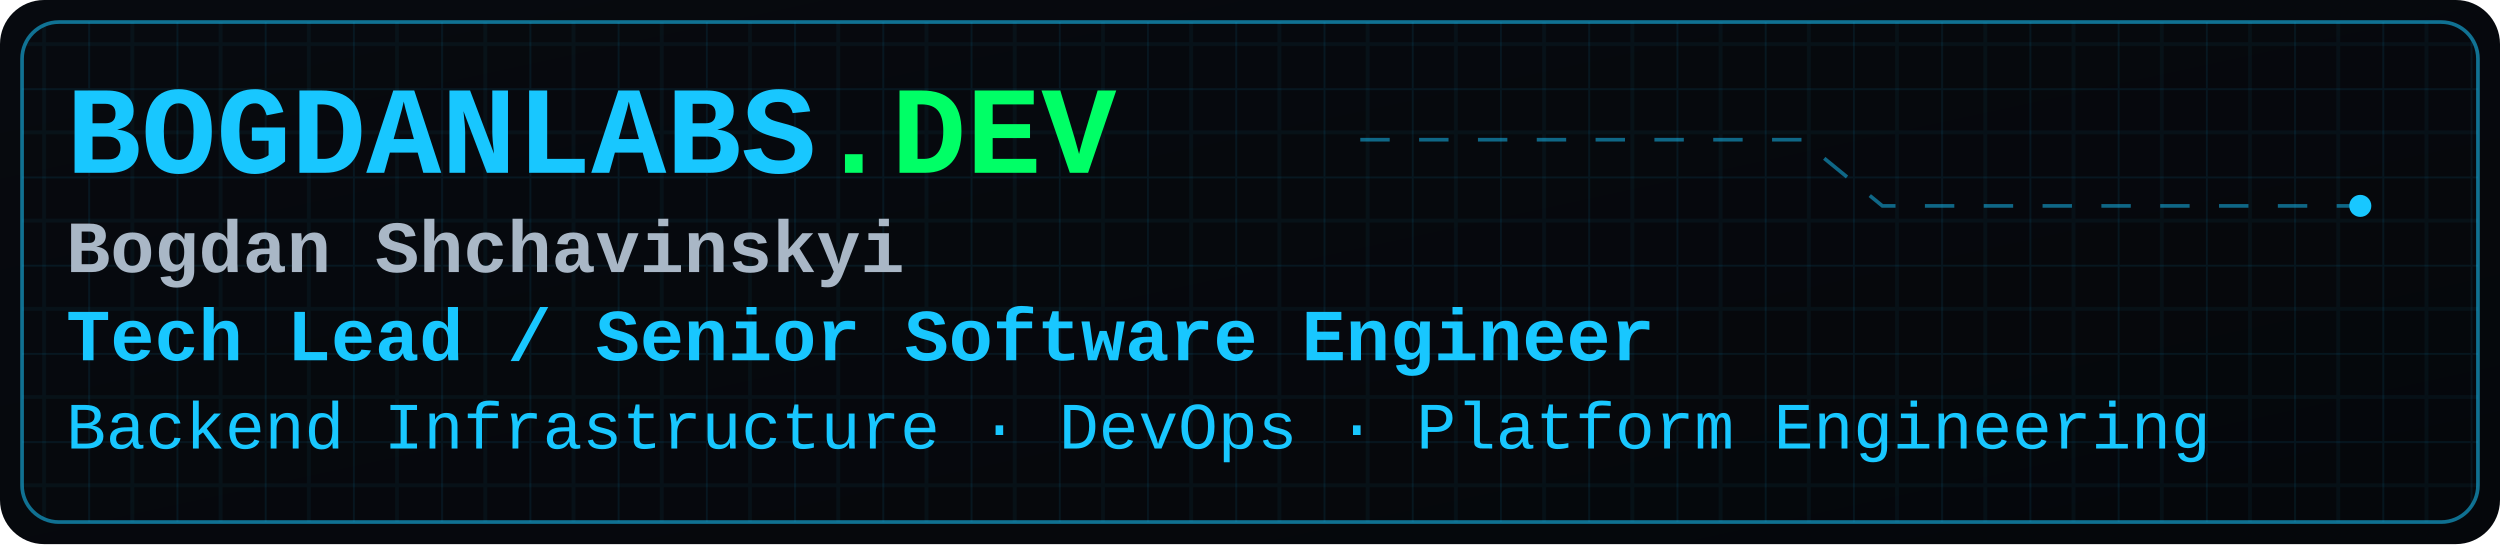
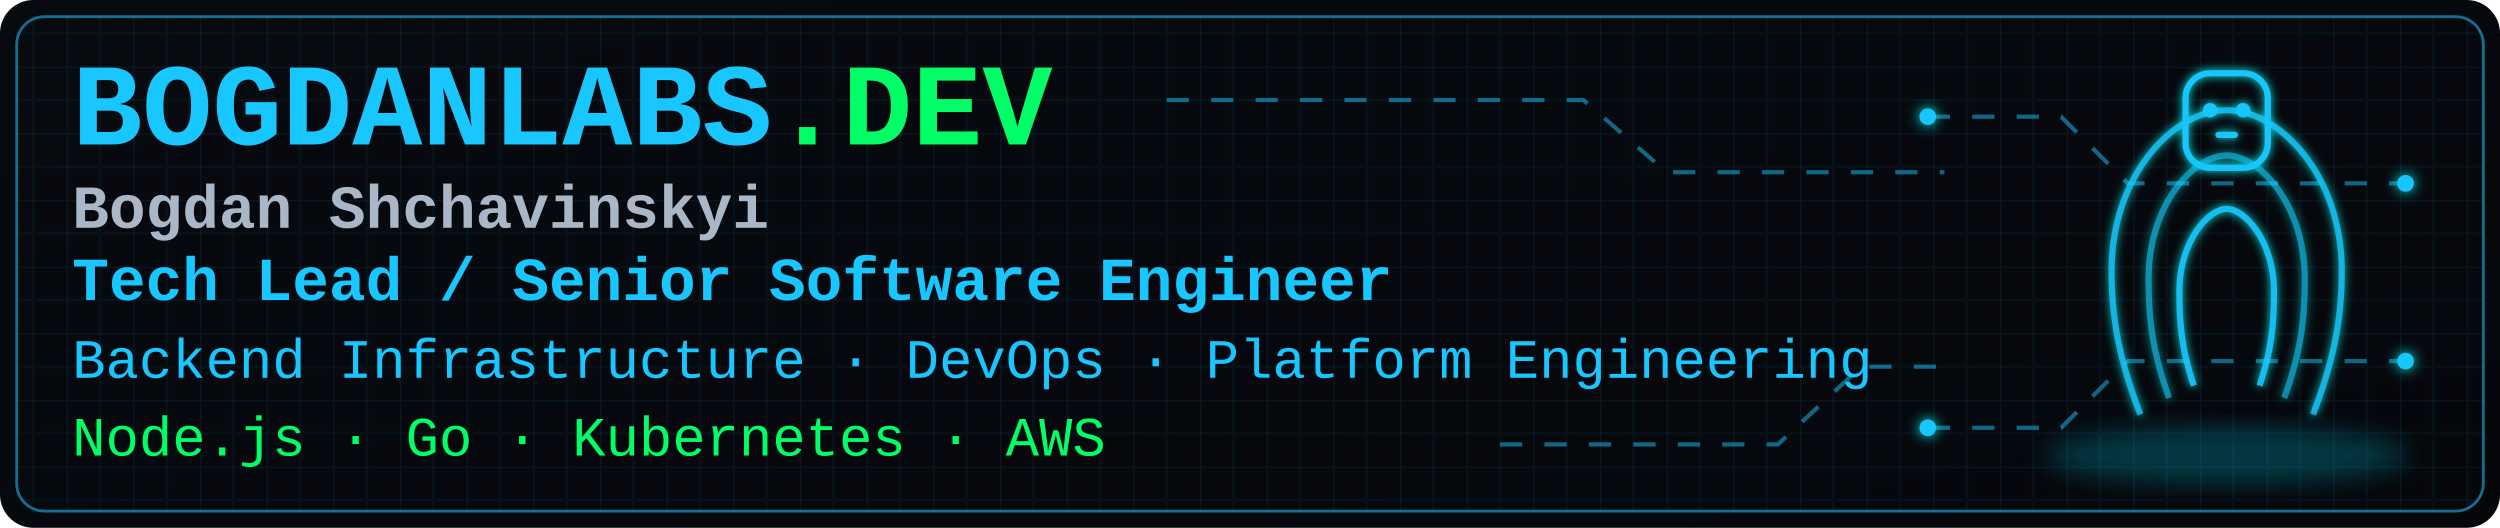
- <svg xmlns="http://www.w3.org/2000/svg" viewBox="0 0 680 148" role="img" aria-label="BogdanLabs.dev — Bogdan Shchavinskyi, Tech Lead / Senior Software Engineer — Backend Infrastructure, DevOps and Platform Engineering">
+ <svg xmlns="http://www.w3.org/2000/svg" viewBox="0 0 900 190" role="img" aria-label="BogdanLabs.dev — Bogdan Shchavinskyi, Tech Lead / Senior Software Engineer — Backend Infrastructure, DevOps and Platform Engineering">
  <defs>
    <linearGradient id="bg" x1="0" y1="0" x2="1" y2="1">
      <stop offset="0" stop-color="#070A0F" />
      <stop offset="1" stop-color="#05070B" />
    </linearGradient>
    <pattern id="grid" width="24" height="24" patternUnits="userSpaceOnUse">
      <path d="M24 0H0V24" fill="none" stroke="#18C7FF" stroke-opacity="0.08" stroke-width="1" />
      <path d="M12 0V24M0 12H24" fill="none" stroke="#18C7FF" stroke-opacity="0.05" stroke-width="1" />
    </pattern>
    <filter id="glow" x="-30%" y="-30%" width="160%" height="160%">
      <feGaussianBlur stdDeviation="2.4" result="b" />
      <feColorMatrix in="b" type="matrix" values="1 0 0 0 0                 0 1 0 0 0.9                 0 0 1 0 1                 0 0 0 1 0" result="c" />
      <feMerge>
        <feMergeNode in="c" />
        <feMergeNode in="SourceGraphic" />
      </feMerge>
    </filter>
    <filter id="soft" x="-20%" y="-20%" width="140%" height="140%">
      <feGaussianBlur stdDeviation="6" />
    </filter>
  </defs>
-   <rect width="680" height="148" rx="12" fill="url(#bg)" />
-   <rect x="6" y="6" width="668" height="136" rx="10" fill="url(#grid)" stroke="#18C7FF" stroke-opacity="0.55" />
-   <g transform="translate(0 12)" font-family="ui-monospace, SFMono-Regular, Menlo, Monaco, Consolas, Liberation Mono, monospace">
-     <path d="M370 26h120l22 18h130" fill="none" stroke="#18C7FF" stroke-opacity="0.5" stroke-dasharray="8 8" />
-     <circle cx="642" cy="44" r="3" fill="#18C7FF" />
-     <text x="18" y="35" font-size="34" font-weight="900" fill="#18C7FF">BOGDANLABS<tspan fill="#00FF66">.DEV</tspan>
+   <rect width="900" height="190" rx="12" fill="url(#bg)" />
+   <rect x="6" y="6" width="888" height="178" rx="10" fill="url(#grid)" stroke="#18C7FF" stroke-opacity="0.55" />
+   <g fill="none" stroke="#18C7FF" stroke-opacity="0.5" stroke-width="1.5" stroke-dasharray="8 8">
+     <path d="M420 36h150l30 26h100" />
+     <path d="M540 160h100l30-28h32" />
+     <path d="M694 42h48l24 24h100" />
+     <path d="M694 154h48l24-24h100" />
+   </g>
+   <g fill="#18C7FF" filter="url(#glow)">
+     <circle cx="694" cy="42" r="3" />
+     <circle cx="694" cy="154" r="3" />
+     <circle cx="866" cy="66" r="3" />
+     <circle cx="866" cy="130" r="3" />
+   </g>
+   <g font-family="ui-monospace, SFMono-Regular, Menlo, Monaco, Consolas, Liberation Mono, monospace">
+     <text x="26" y="52" font-size="42" font-weight="900" fill="#18C7FF">BOGDANLABS<tspan fill="#00FF66">.DEV</tspan>
    </text>
-     <text x="18" y="62" font-size="20" font-weight="600" fill="#A9B7C6">Bogdan Shchavinskyi</text>
-     <text x="18" y="86" font-size="20" font-weight="700" fill="#18C7FF">Tech Lead / Senior Software Engineer</text>
-     <text x="18" y="110" font-size="18" fill="#18C7FF">Backend Infrastructure · DevOps · Platform Engineering</text>
+     <text x="26" y="82" font-size="22" font-weight="600" fill="#A9B7C6">Bogdan Shchavinskyi</text>
+     <text x="26" y="108" font-size="22" font-weight="700" fill="#18C7FF">Tech Lead / Senior Software Engineer</text>
+     <text x="26" y="136" font-size="20" fill="#18C7FF">Backend Infrastructure · DevOps · Platform Engineering</text>
+     <text x="26" y="164" font-size="20" fill="#00FF66">Node.js · Go · Kubernetes · AWS</text>
+   </g>
+   <g id="penguin" transform="translate(735 16) scale(0.74)" filter="url(#glow)">
+     <ellipse cx="90" cy="200" rx="88" ry="14" fill="#18C7FF" fill-opacity="0.12" filter="url(#soft)" />
+     <path d="M48 180c-10-26-14-46-14-70 0-46 30-78 56-78s56 32 56 78c0 24-4 44-14 70" fill="none" stroke="#18C7FF" stroke-width="3" stroke-opacity="0.8" />
+     <path d="M62 172c-8-22-10-38-10-58 0-36 22-60 38-60s38 24 38 60c0 20-2 36-10 58" fill="none" stroke="#18C7FF" stroke-width="3" stroke-opacity="0.55" />
+     <path d="M74 166c-6-18-7-30-7-46 0-24 14-40 23-40s23 16 23 40c0 16-1 28-7 46" fill="none" stroke="#18C7FF" stroke-opacity="0.9" stroke-width="3" />
+     <rect x="70" y="14" width="40" height="46" rx="12" fill="none" stroke="#18C7FF" stroke-width="3" />
+     <circle cx="82" cy="32" r="3.5" fill="#18C7FF" />
+     <circle cx="98" cy="32" r="3.5" fill="#18C7FF" />
+     <path d="M86 44h8" stroke="#18C7FF" stroke-width="3" stroke-linecap="round" />
  </g>
</svg>
